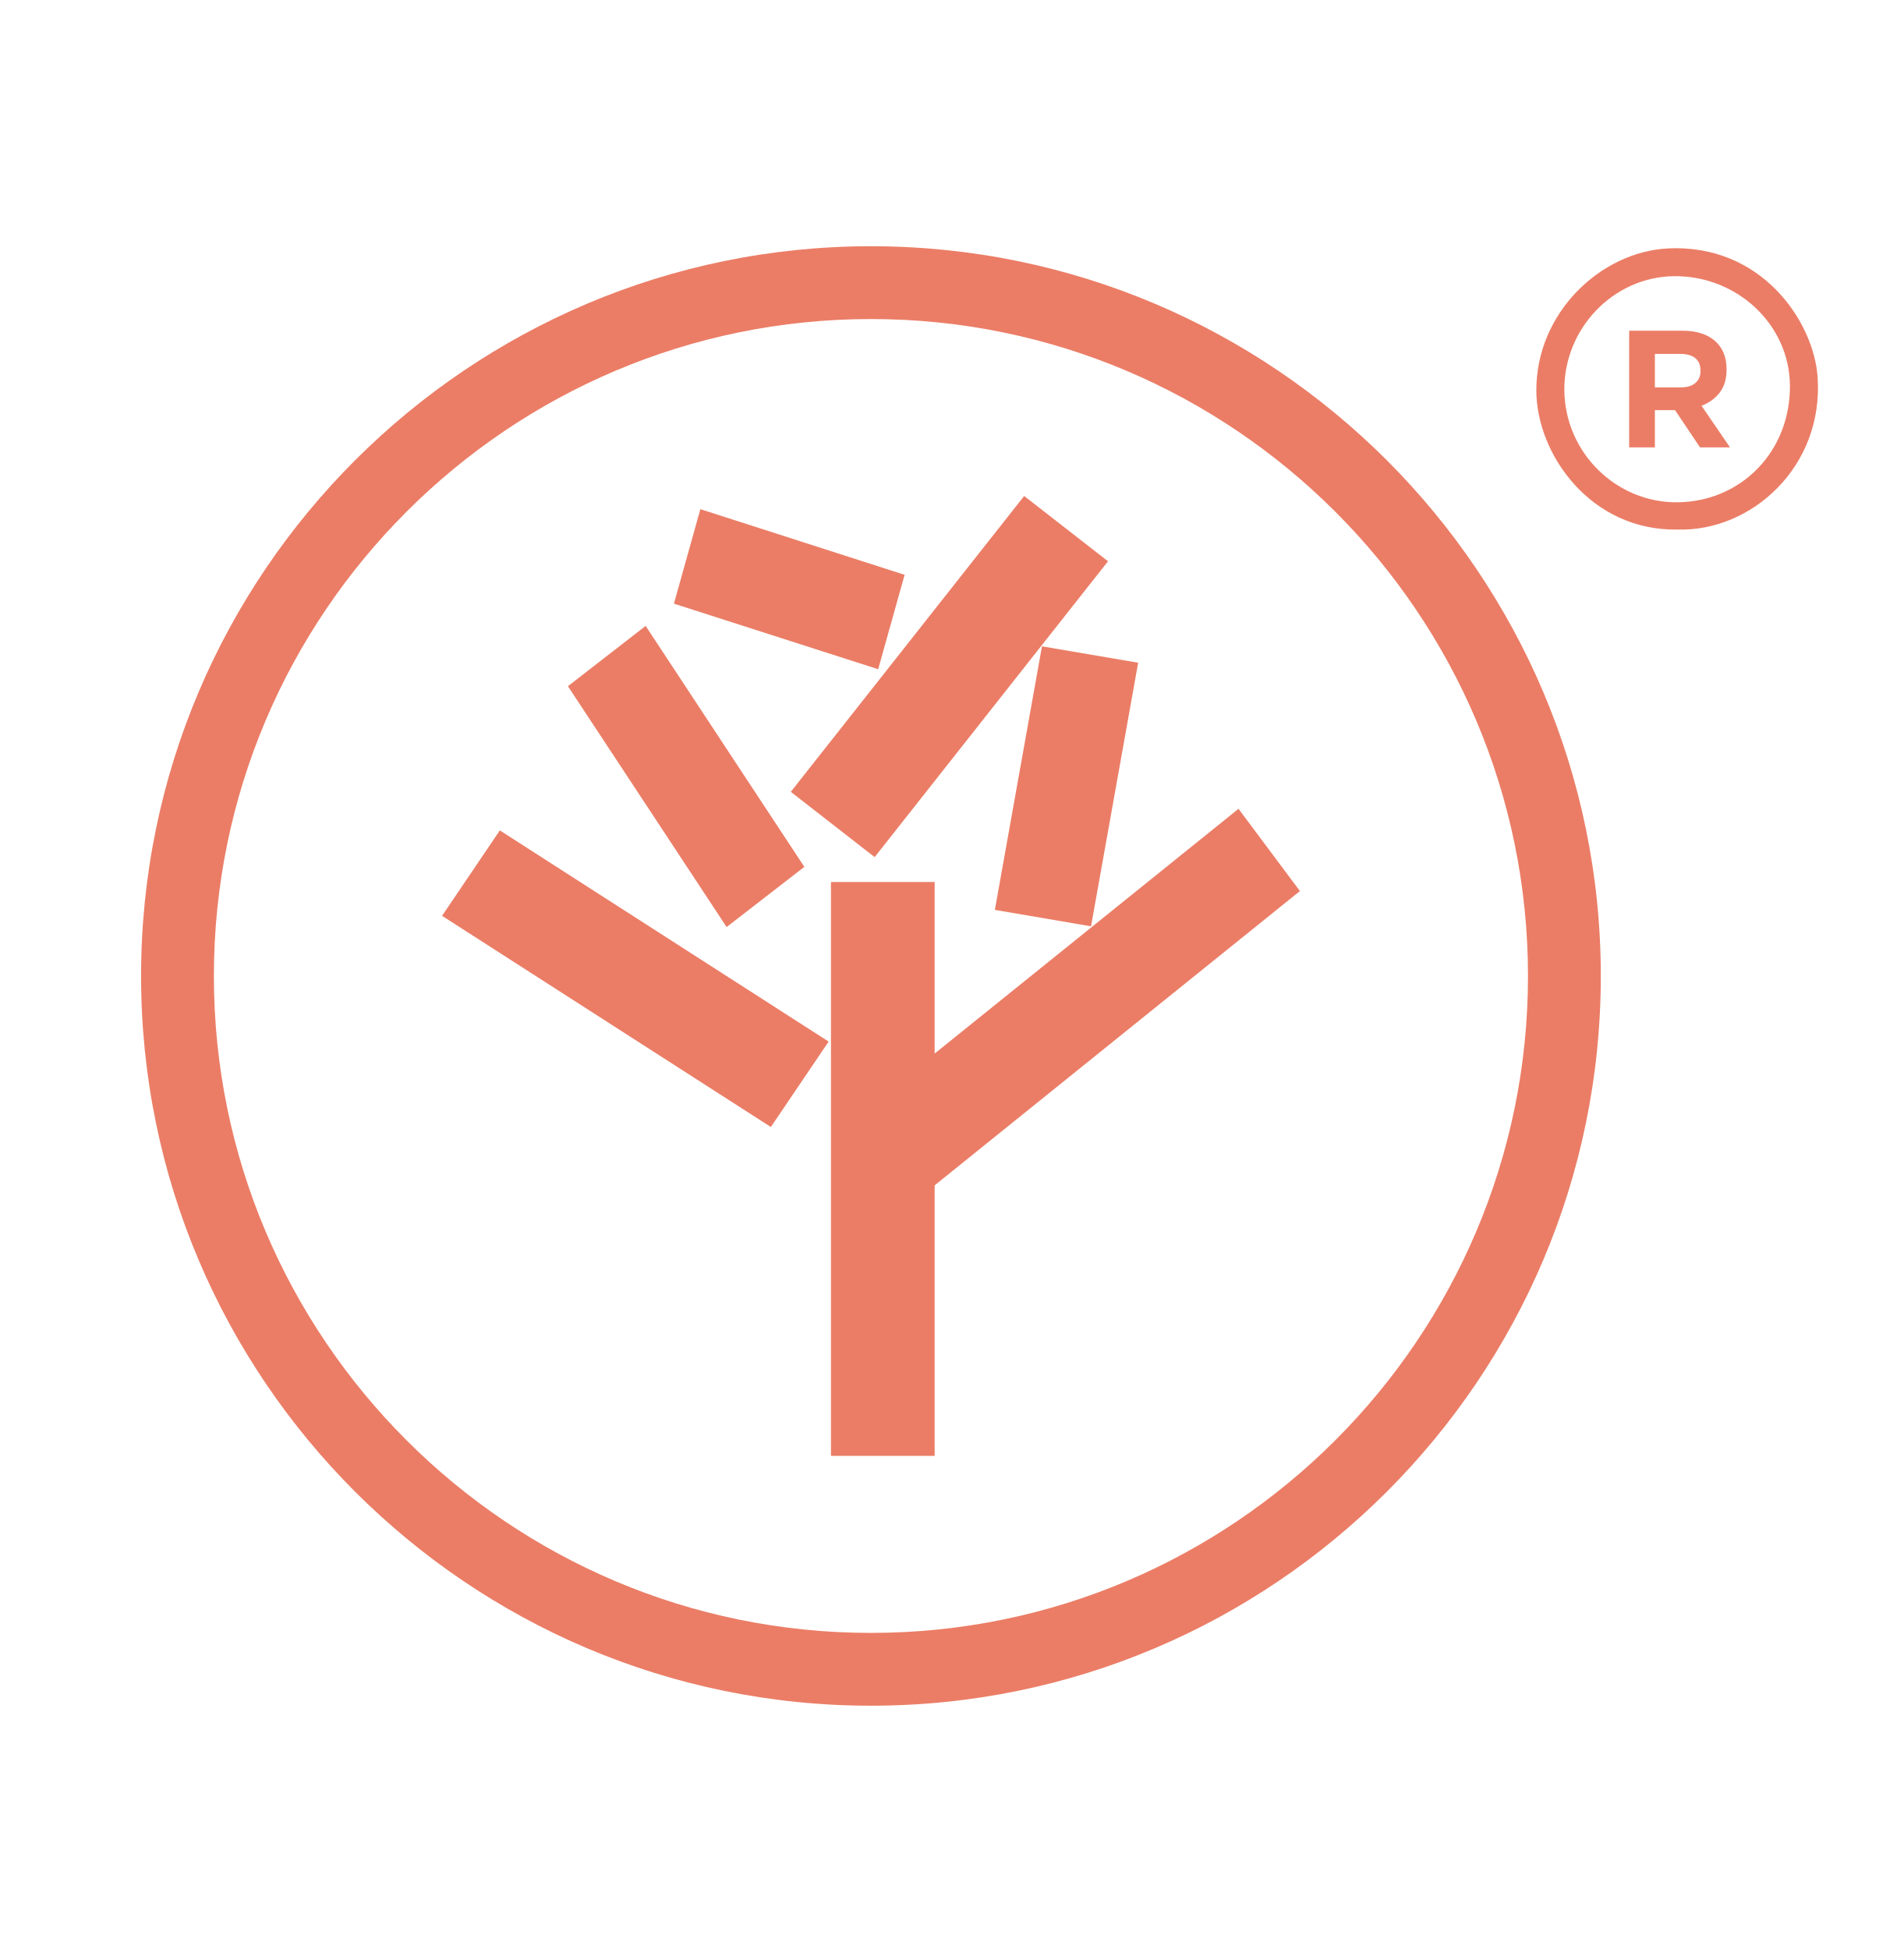
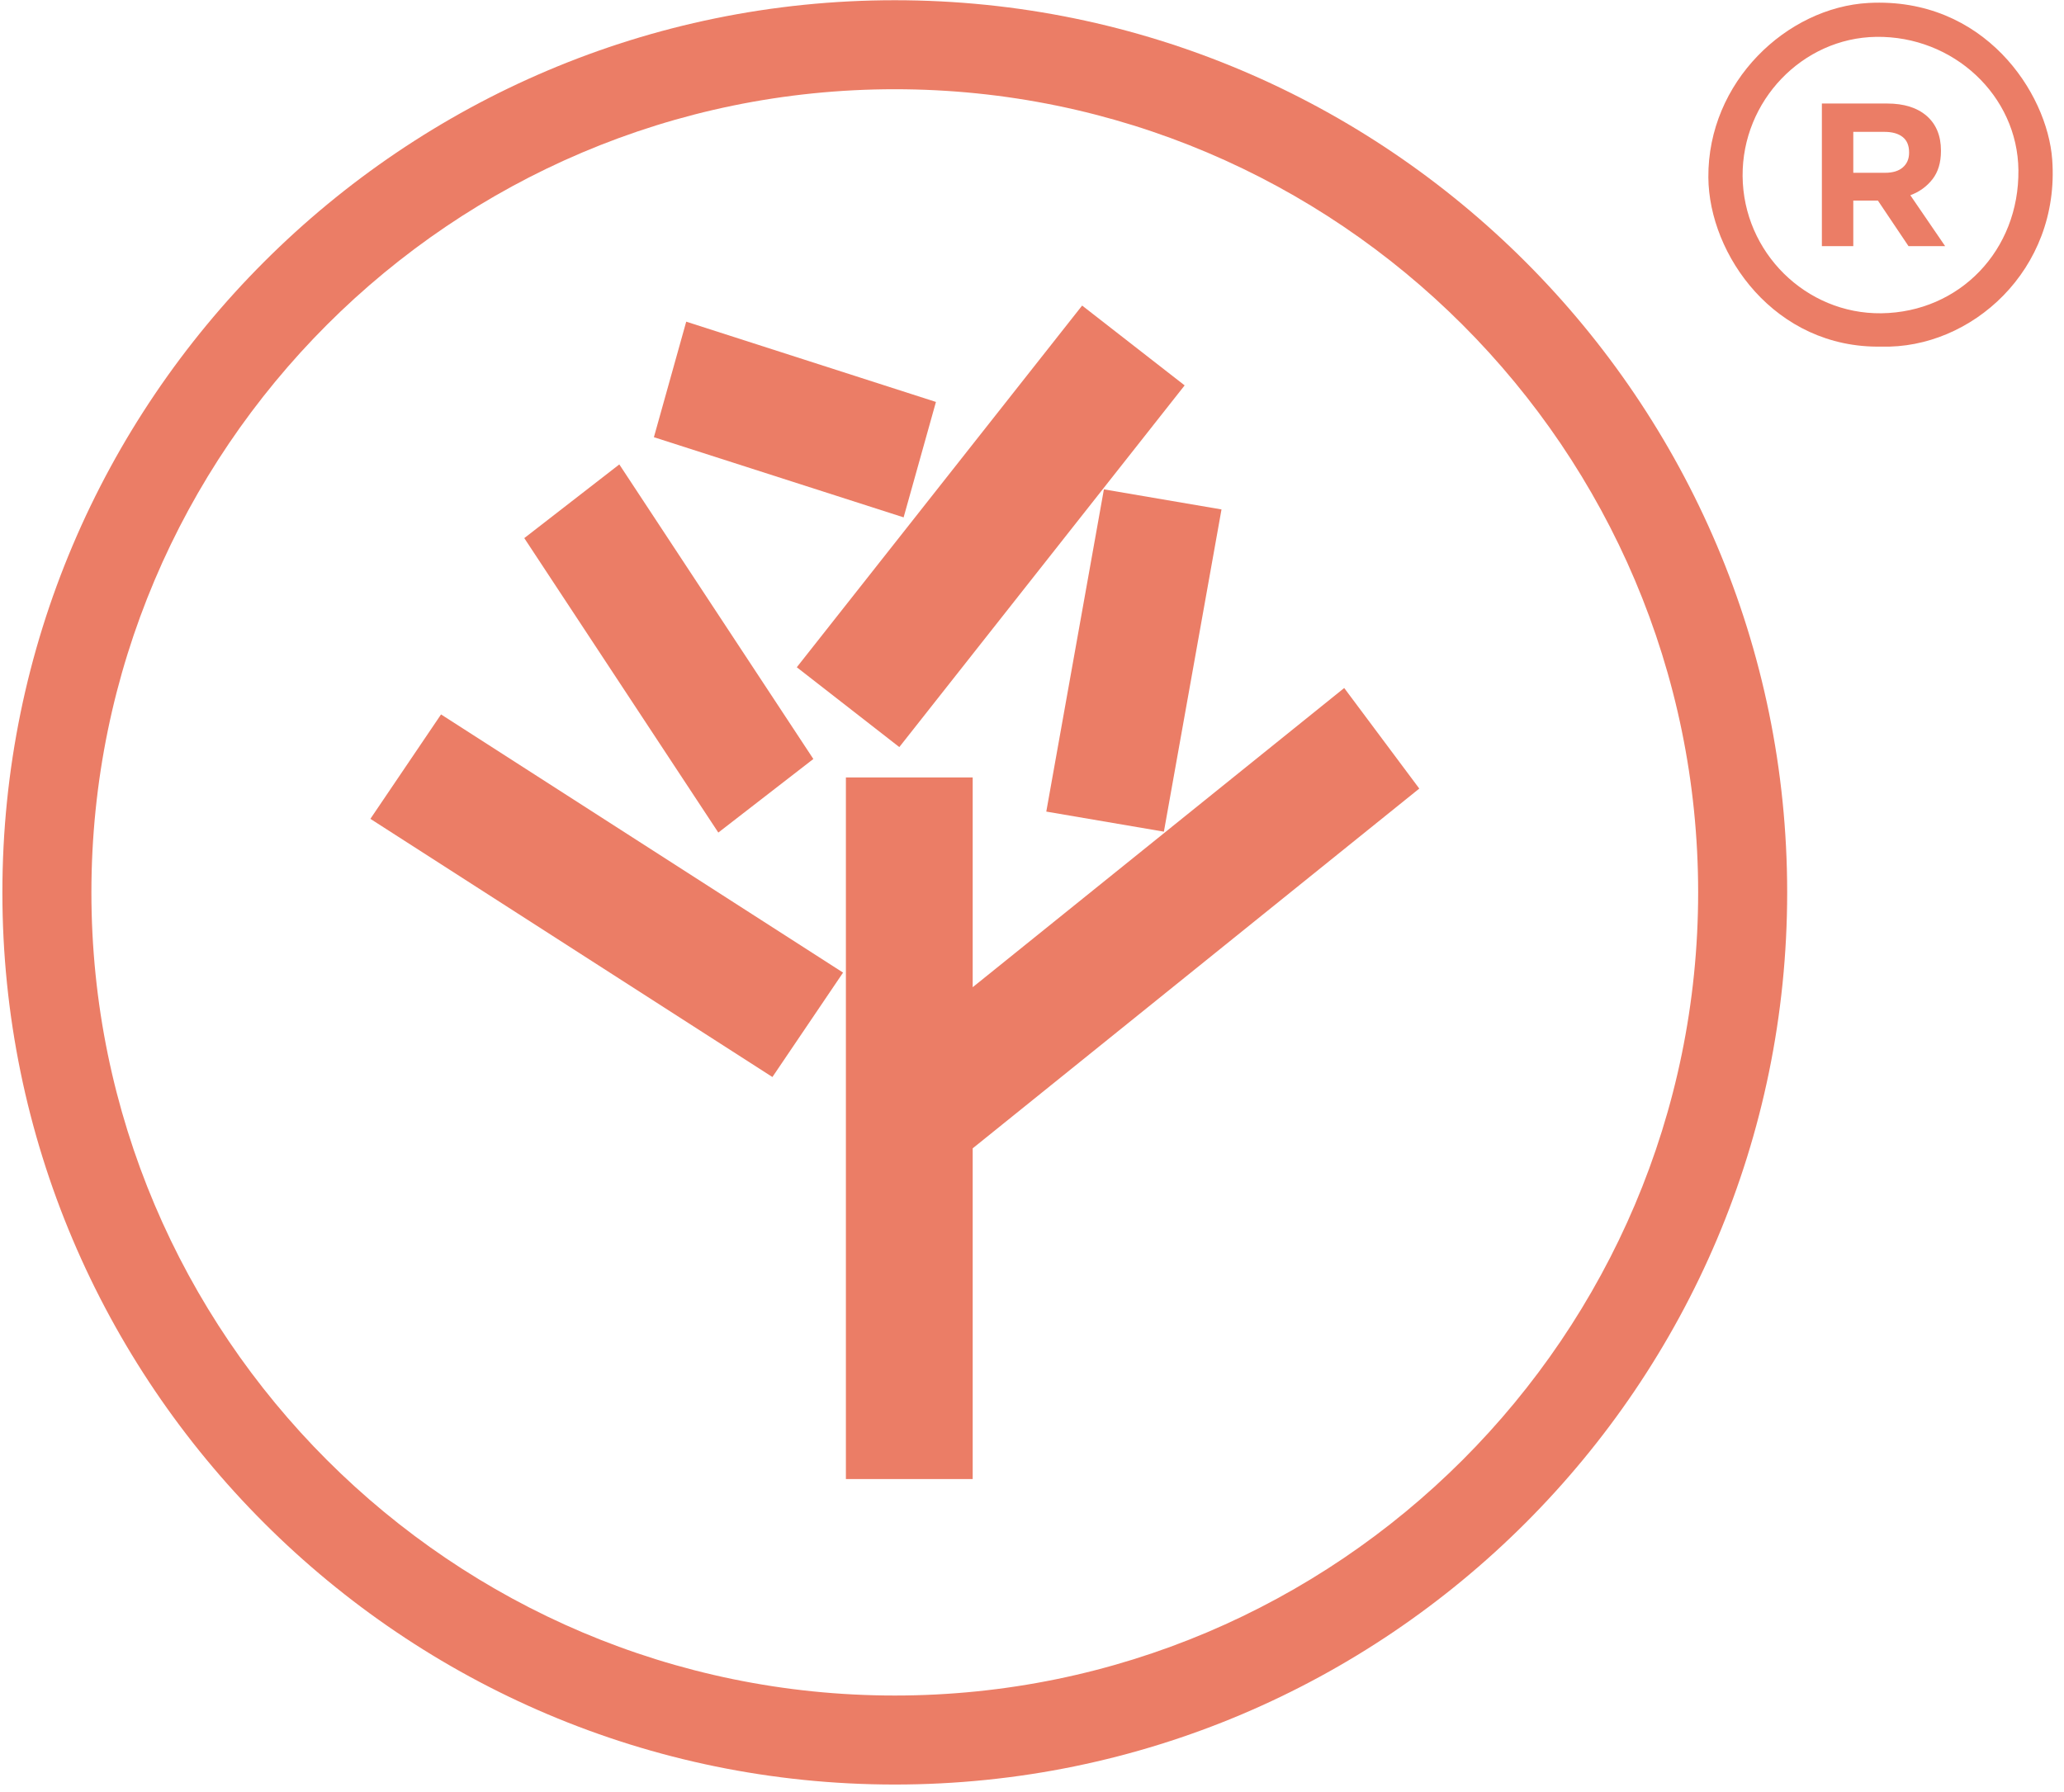
- <svg xmlns="http://www.w3.org/2000/svg" id="Layer_1" data-name="Layer 1" viewBox="810 420.469 205.2 210.155">
+ <svg xmlns="http://www.w3.org/2000/svg" id="Layer_1" data-name="Layer 1" viewBox="825 447 182 158">
  <defs>
    <style>
            .cls-1 {
                fill: #EB7D66;
            }

            .cls-2 {
                fill: #EB7D66;
            }

            .cls-3 {
                fill: #EB7D66;
            }
        </style>
  </defs>
  <g>
    <g>
      <path class="cls-2" d="M81.2,485.15h20.25v61.69h.27l25.95-30.3h23.64l-26.5,29.21,29.49,45.52h-25l-18.21-30.57h-.27l-9.38,10.46v20.11h-20.25v-106.12Z" />
      <path class="cls-2" d="M151.04,553.9c0-25.54,15.49-39.81,37.1-39.81s36.42,12.37,36.42,37.5v7.75h-52.04c.41,11.82,6.66,19.02,16.17,19.02,7.2,0,12.09-3.94,14-10.06h20.65c-3.26,15.08-16.17,25.41-35.06,25.41-22.15,0-37.23-14.4-37.23-39.81ZM204.31,545.61c0-9.38-5.3-16.17-15.49-16.17s-15.63,7.07-16.17,16.17h31.66Z" />
      <path class="cls-2" d="M237.33,485.15h20.25v106.12h-20.25v-106.12Z" />
      <path class="cls-2" d="M268.45,516.53h21.74l16.44,48.24h.27l16.58-48.24h21.74l-27.99,74.73h-20.79l-27.99-74.73Z" />
      <path class="cls-2" d="M348.75,553.9c0-25.54,15.49-39.81,37.1-39.81s36.42,12.37,36.42,37.5v7.75h-52.04c.41,11.82,6.66,19.02,16.17,19.02,7.2,0,12.09-3.94,14-10.06h20.65c-3.26,15.08-16.17,25.41-35.06,25.41-22.15,0-37.23-14.4-37.23-39.81ZM402.01,545.61c0-9.38-5.3-16.17-15.49-16.17s-15.63,7.07-16.17,16.17h31.66Z" />
      <path class="cls-2" d="M435.04,516.53h19.97v9.92h.27c4.62-8.15,12.37-12.37,21.88-12.37,14.81,0,25.41,9.78,25.41,29.08v48.1h-20.25v-45.66c0-11.01-4.89-16.03-12.64-16.03-7.2,0-14.4,4.62-14.4,17.53v44.16h-20.25v-74.73Z" />
      <path class="cls-2" d="M515.48,553.9c0-25.54,15.49-39.81,37.1-39.81s36.42,12.37,36.42,37.5v7.75h-52.04c.41,11.82,6.66,19.02,16.17,19.02,7.2,0,12.09-3.94,14-10.06h20.65c-3.26,15.08-16.17,25.41-35.06,25.41-22.15,0-37.23-14.4-37.23-39.81ZM568.74,545.61c0-9.38-5.3-16.17-15.49-16.17s-15.63,7.07-16.17,16.17h31.66Z" />
      <path class="cls-2" d="M597.82,553.9c0-25.54,15.49-39.81,37.1-39.81s36.42,12.37,36.42,37.5v7.75h-52.04c.41,11.82,6.66,19.02,16.17,19.02,7.2,0,12.09-3.94,14-10.06h20.65c-3.26,15.08-16.17,25.41-35.06,25.41-22.15,0-37.23-14.4-37.23-39.81ZM651.09,545.61c0-9.38-5.3-16.17-15.49-16.17s-15.63,7.07-16.17,16.17h31.66Z" />
      <path class="cls-2" d="M684.11,516.53h19.97v11.01h.27c3.67-7.34,8.7-11.01,17.39-11.01h7.34v15.9h-11.41c-9.1,0-13.32,4.35-13.32,15.22v43.62h-20.25v-74.73Z" />
      <path class="cls-2" d="M732.62,566.54h20.92c.14,8.29,5.3,11.82,13.32,11.82s12.5-3.8,12.5-9.65c0-5.16-3.53-8.56-11.96-8.56h-8.15c-16.17,0-25.27-8.56-25.27-21.47,0-14.67,12.37-24.59,32.61-24.59,21.33,0,32.75,10.73,33.02,26.63h-20.38c-.14-7.34-4.35-11.28-12.37-11.28-7.34,0-11.55,3.12-11.55,8.42,0,5.03,3.67,7.61,10.33,7.61h8.97c18.62,0,26.36,10.05,26.36,22.56,0,15.22-11.69,25.68-33.97,25.68s-34.11-10.6-34.38-27.18Z" />
    </g>
    <g>
      <path class="cls-3" d="M903.9,604.39c-43.39,0-78.69-35.3-78.69-78.68s35.3-78.69,78.69-78.69,78.69,35.3,78.69,78.69-35.3,78.68-78.69,78.68M903.9,454.87c-39.06,0-70.84,31.78-70.84,70.84s31.78,70.83,70.84,70.83,70.84-31.78,70.84-70.83-31.78-70.84-70.84-70.84" />
      <polygon class="cls-2" points="904.3 512.89 929.46 480.99 920.42 473.95 895.26 505.85 904.3 512.89" />
      <polygon class="cls-2" points="917.26 518.58 927.63 520.35 932.71 491.93 922.34 490.16 917.26 518.58" />
      <polygon class="cls-2" points="896.72 513.94 879.61 487.96 871.23 494.46 888.34 520.43 896.72 513.94" />
      <polygon class="cls-2" points="907.53 482.45 885.51 475.37 882.66 485.56 904.68 492.63 907.53 482.45" />
      <polygon class="cls-2" points="857.66 519.22 893.11 541.99 899.34 532.78 863.89 510.01 857.66 519.22" />
      <polygon class="cls-2" points="950.15 516.55 943.53 507.68 910.77 534.07 910.77 515.57 899.59 515.57 899.59 577.45 910.77 577.45 910.77 548.28 950.15 516.55" />
    </g>
  </g>
  <g>
    <path class="cls-1" d="M1005.96,461.07c-.43-5.91-6.02-14.35-16.19-13.81-7.2.39-14.19,6.95-14.13,15.39.05,6.82,5.87,15.09,15.25,14.92,7.92.23,15.78-6.77,15.07-16.5ZM990.89,474.63c-6.65.08-12.18-5.38-12.23-12.1-.05-6.63,5.27-12.18,11.77-12.28,6.82-.1,12.48,5.19,12.55,11.75.08,7.06-5.17,12.54-12.09,12.63Z" />
    <path class="cls-1" d="M993.29,468.71l-2.7-4.02h-2.17v4.02h-2.77v-12.58h5.75c1.5,0,2.66.37,3.5,1.1.83.73,1.25,1.75,1.25,3.05v.04c0,1.02-.25,1.85-.75,2.49-.5.64-1.15,1.11-1.95,1.41l3.07,4.49h-3.23ZM993.34,460.43c0-.6-.19-1.05-.57-1.35-.38-.3-.92-.45-1.6-.45h-2.75v3.61h2.8c.68,0,1.21-.16,1.57-.48.37-.32.55-.75.55-1.29v-.04Z" />
  </g>
</svg>
